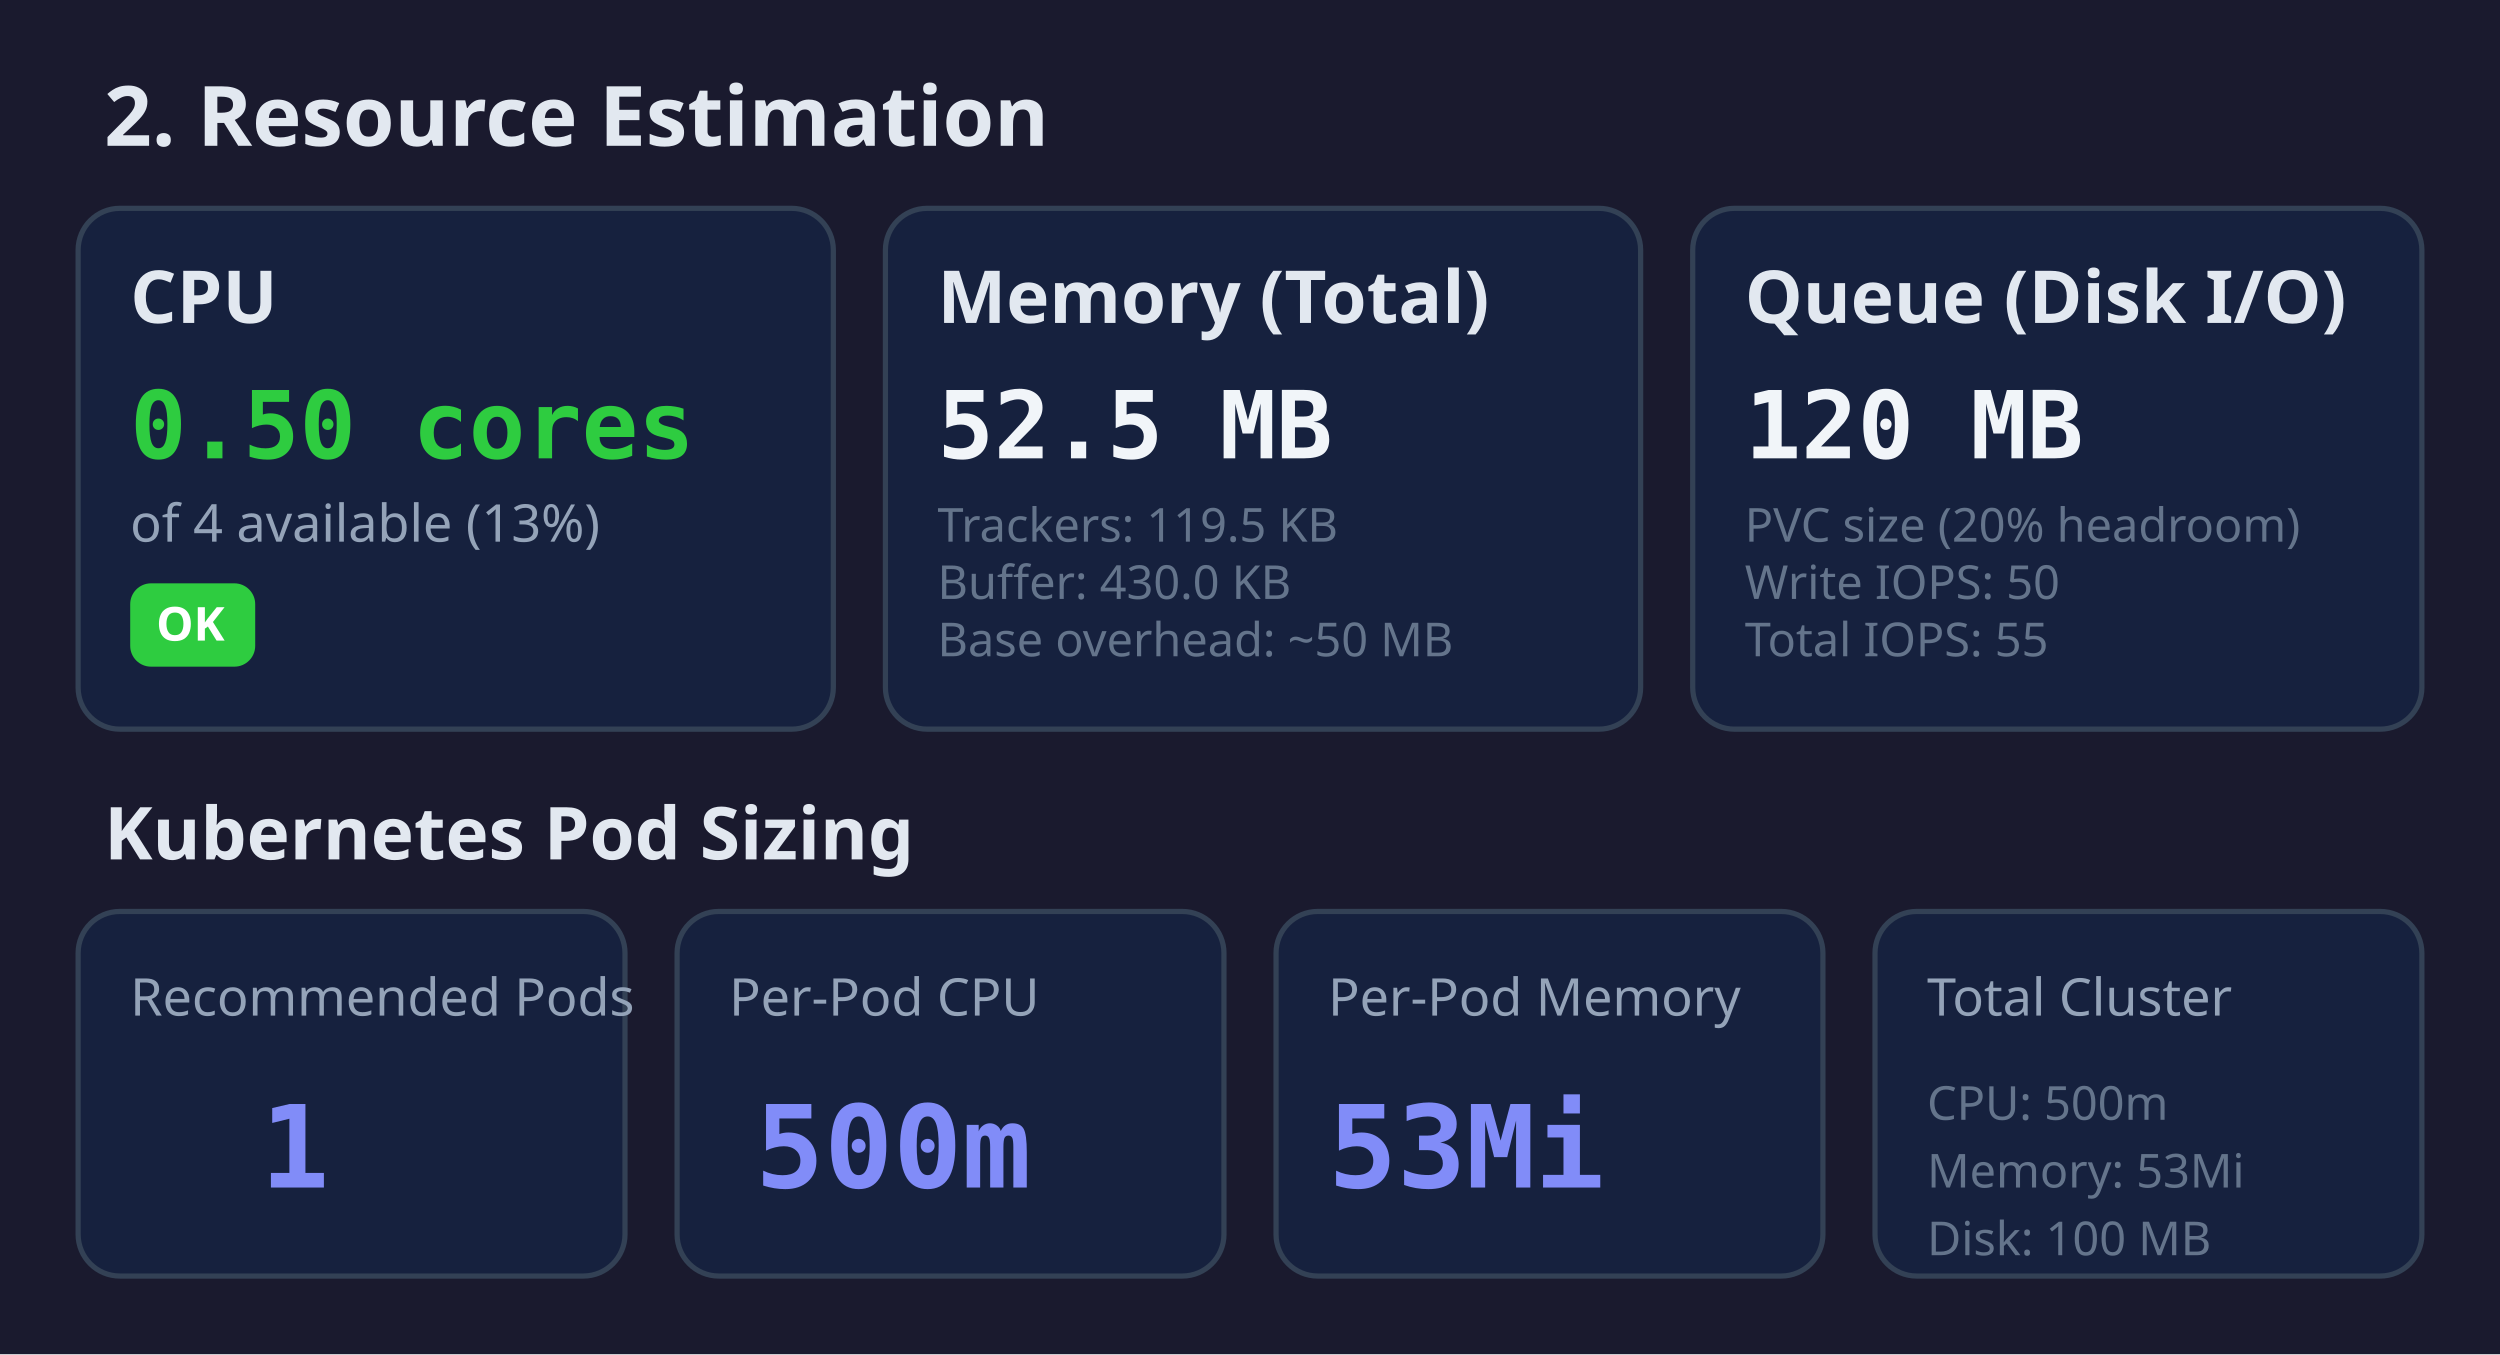
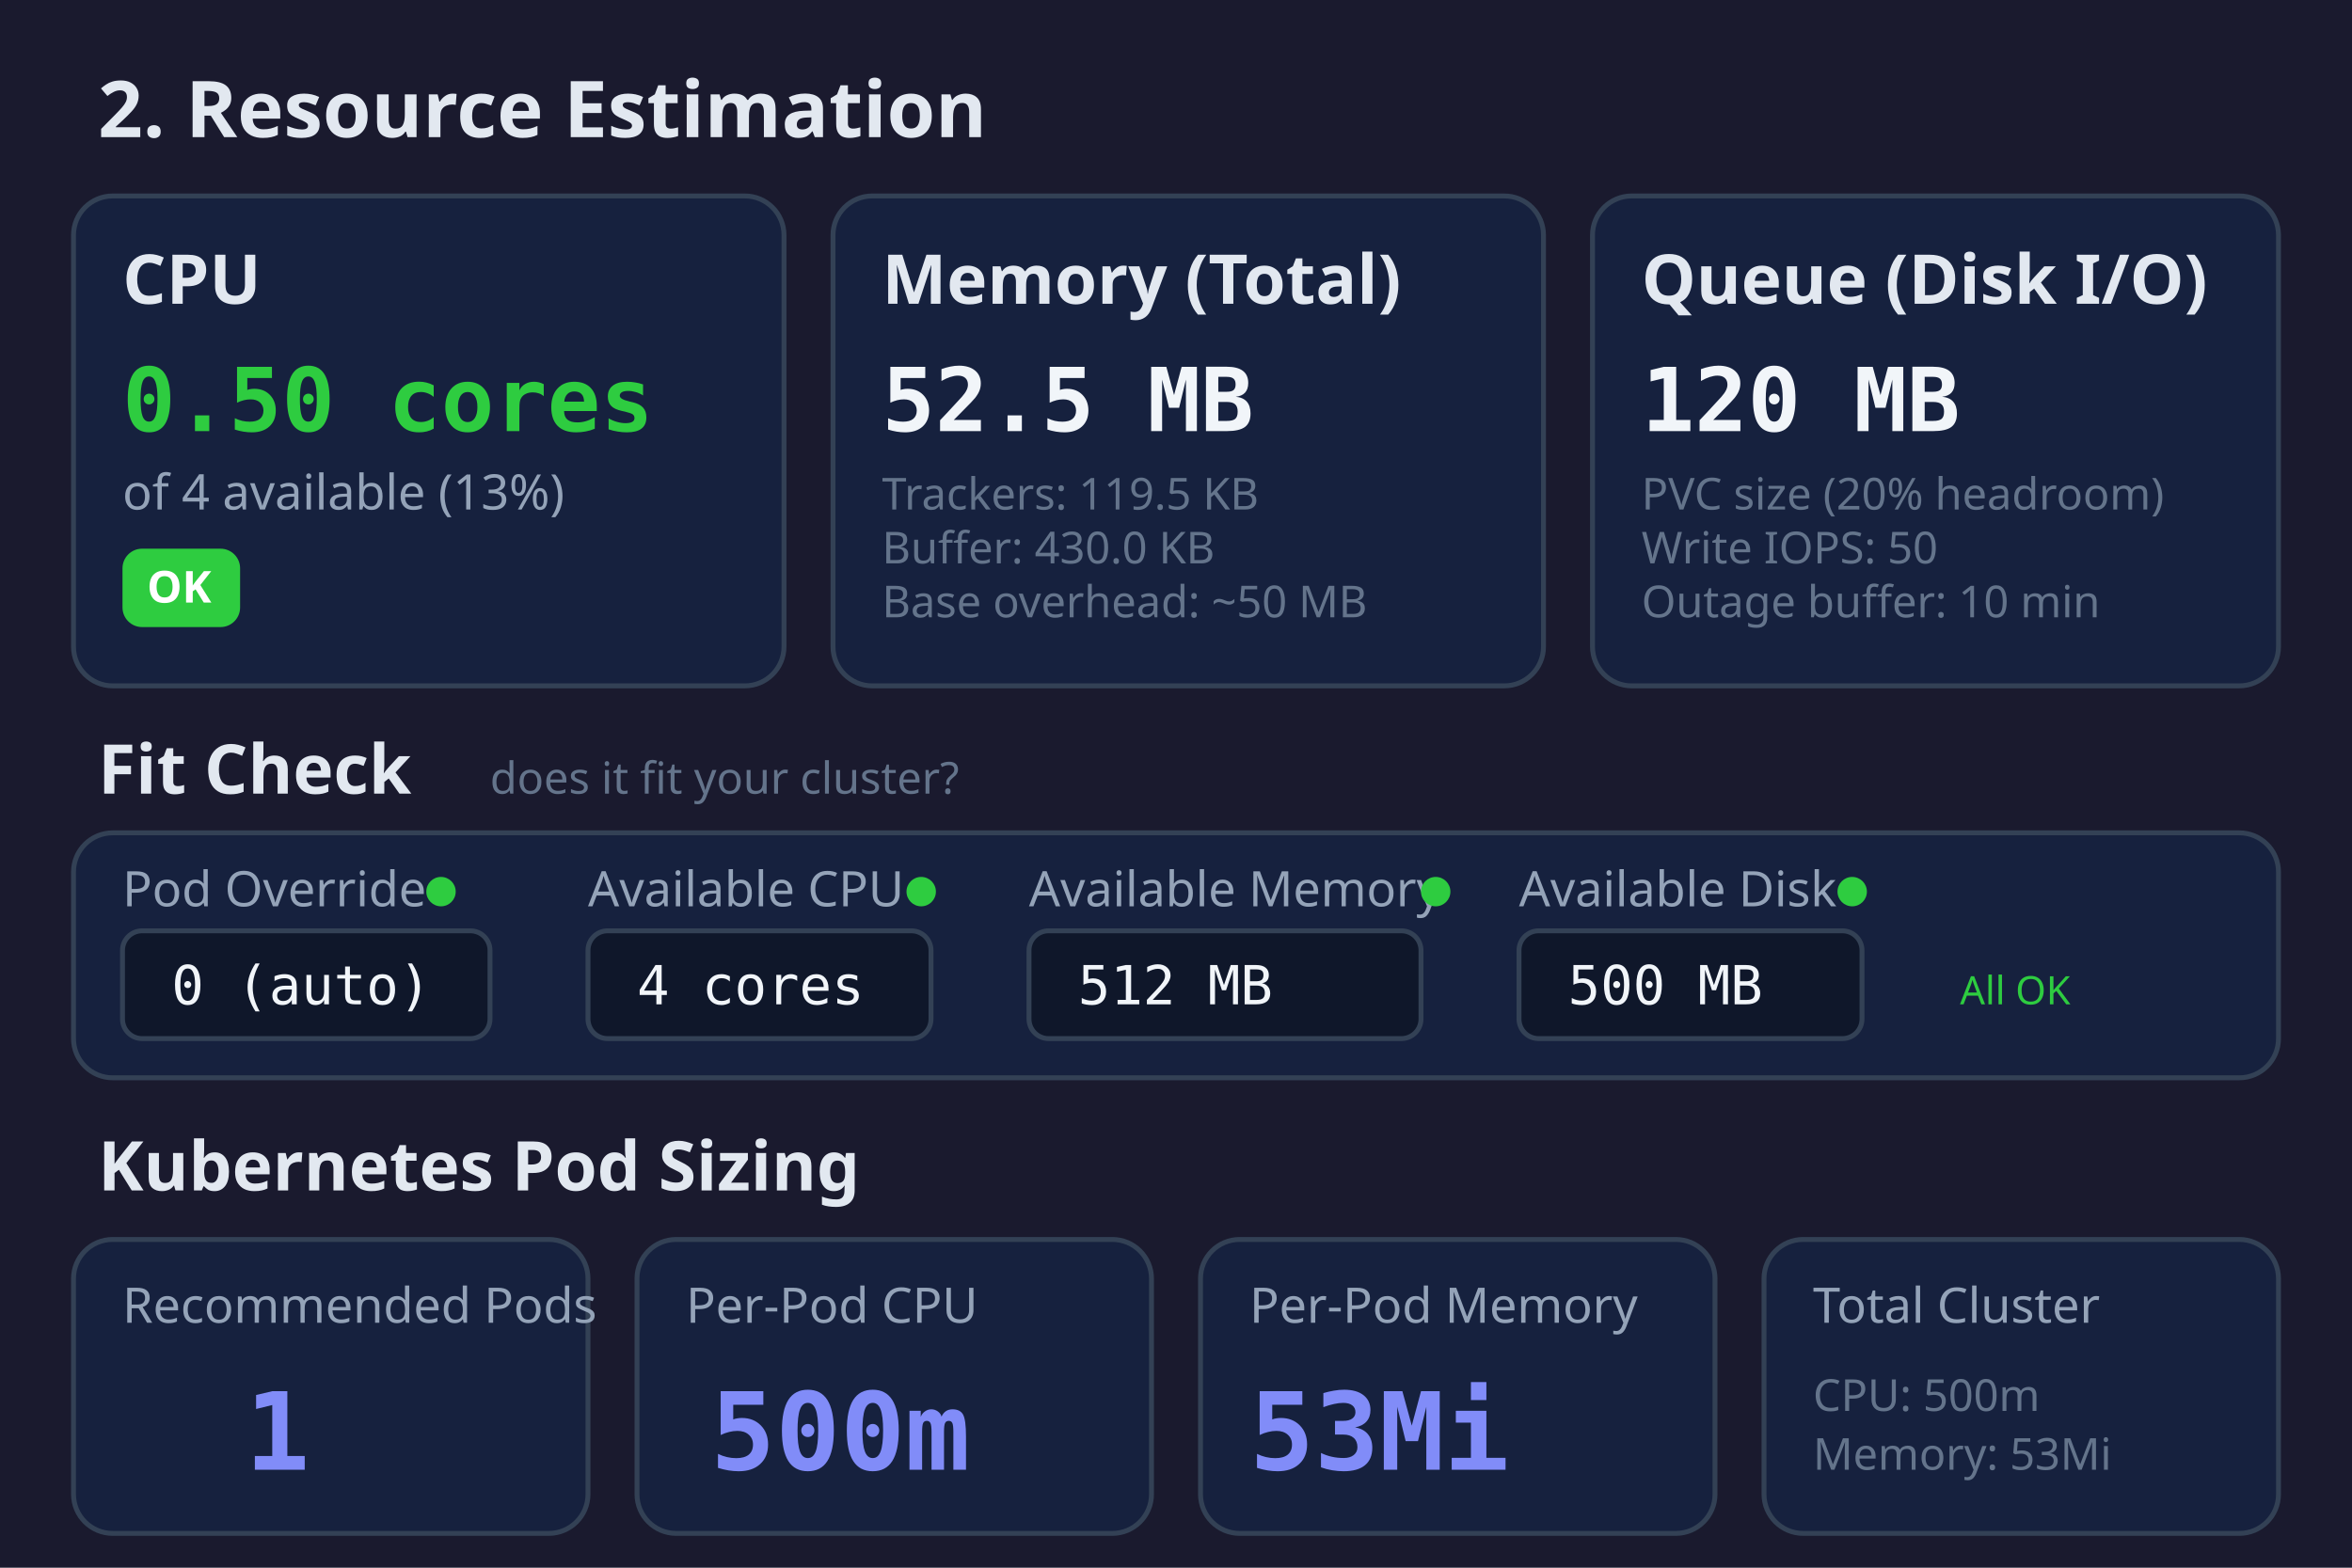
- <svg xmlns="http://www.w3.org/2000/svg" width="480" height="260" viewBox="0 0 480 260">
+ <svg xmlns="http://www.w3.org/2000/svg" width="480" height="320" viewBox="0 0 480 320">
  <defs>
    <style>
      .bg { fill: #1a1a2e; }
      .card { fill: #16213e; stroke: #334155; stroke-width: 1; rx: 8; }
      .title { fill: #e2e8f0; font-family: system-ui, sans-serif; font-size: 14px; font-weight: 700; }
      .label { fill: #94a3b8; font-family: system-ui, sans-serif; font-size: 10px; }
      .value-green { fill: #2ecc40; font-family: 'SF Mono', monospace; font-size: 18px; font-weight: 700; }
-       .value-yellow { fill: #ffdc00; font-family: 'SF Mono', monospace; font-size: 18px; font-weight: 700; }
      .value-white { fill: #f1f5f9; font-family: 'SF Mono', monospace; font-size: 18px; font-weight: 700; }
      .badge-green { fill: #2ecc40; rx: 4; }
      .badge-text { fill: #fff; font-family: system-ui, sans-serif; font-size: 9px; font-weight: 600; }
      .header { fill: #e2e8f0; font-family: system-ui, sans-serif; font-size: 16px; font-weight: 700; }
      .small { fill: #64748b; font-family: system-ui, sans-serif; font-size: 9px; }
      .pod-val { fill: #818cf8; font-family: 'SF Mono', monospace; font-size: 22px; font-weight: 700; }
+       .input-bg { fill: #0f172a; stroke: #334155; stroke-width: 1; rx: 4; }
+       .value-sm { fill: #f1f5f9; font-family: 'SF Mono', monospace; font-size: 11px; }
+       .dot-green { fill: #2ecc40; }
+       .status-green { fill: #2ecc40; font-family: system-ui, sans-serif; font-size: 8px; }
    </style>
  </defs>
-   <rect class="bg" width="480" height="260" />
+   <rect class="bg" width="480" height="320" />
  <text class="header" x="20" y="28">2. Resource Estimation</text>
  <rect class="card" x="15" y="40" width="145" height="100" />
  <text class="title" x="25" y="62">CPU</text>
  <text class="value-green" x="25" y="88">0.50 cores</text>
  <text class="label" x="25" y="104">of 4 available (13%)</text>
  <rect class="badge-green" x="25" y="112" width="24" height="16" />
  <text class="badge-text" x="30" y="123">OK</text>
  <rect class="card" x="170" y="40" width="145" height="100" />
  <text class="title" x="180" y="62">Memory (Total)</text>
  <text class="value-white" x="180" y="88">52.5 MB</text>
  <text class="small" x="180" y="104">Trackers: 119.5 KB</text>
  <text class="small" x="180" y="115">Buffer: 430.0 KB</text>
  <text class="small" x="180" y="126">Base overhead: ~50 MB</text>
  <rect class="card" x="325" y="40" width="140" height="100" />
  <text class="title" x="335" y="62">Queue (Disk I/O)</text>
  <text class="value-white" x="335" y="88">120 MB</text>
  <text class="small" x="335" y="104">PVC size (20% headroom)</text>
  <text class="small" x="335" y="115">Write IOPS: 50</text>
-   <text class="small" x="335" y="126">Total IOPS: 55</text>
-   <text class="title" x="20" y="165">Kubernetes Pod Sizing</text>
-   <rect class="card" x="15" y="175" width="105" height="70" />
-   <text class="label" x="25" y="195">Recommended Pods</text>
-   <text class="pod-val" x="50" y="228">1</text>
-   <rect class="card" x="130" y="175" width="105" height="70" />
-   <text class="label" x="140" y="195">Per-Pod CPU</text>
-   <text class="pod-val" x="145" y="228">500m</text>
-   <rect class="card" x="245" y="175" width="105" height="70" />
-   <text class="label" x="255" y="195">Per-Pod Memory</text>
-   <text class="pod-val" x="255" y="228">53Mi</text>
-   <rect class="card" x="360" y="175" width="105" height="70" />
-   <text class="label" x="370" y="195">Total Cluster</text>
-   <text class="small" x="370" y="215">CPU: 500m</text>
-   <text class="small" x="370" y="228">Memory: 53Mi</text>
-   <text class="small" x="370" y="241">Disk: 100 MB</text>
+   <text class="small" x="335" y="126">Outage buffer: 10 min</text>
+   <text class="title" x="20" y="162">Fit Check</text>
+   <text class="small" x="100" y="162">does it fit your cluster?</text>
+   <rect class="card" x="15" y="170" width="450" height="50" />
+   <text class="label" x="25" y="185">Pod Override</text>
+   <circle class="dot-green" cx="90" cy="182" r="3" />
+   <rect class="input-bg" x="25" y="190" width="75" height="22" />
+   <text class="value-sm" x="35" y="205">0 (auto)</text>
+   <text class="label" x="120" y="185">Available CPU</text>
+   <circle class="dot-green" cx="188" cy="182" r="3" />
+   <rect class="input-bg" x="120" y="190" width="70" height="22" />
+   <text class="value-sm" x="130" y="205">4 cores</text>
+   <text class="label" x="210" y="185">Available Memory</text>
+   <circle class="dot-green" cx="293" cy="182" r="3" />
+   <rect class="input-bg" x="210" y="190" width="80" height="22" />
+   <text class="value-sm" x="220" y="205">512 MB</text>
+   <text class="label" x="310" y="185">Available Disk</text>
+   <circle class="dot-green" cx="378" cy="182" r="3" />
+   <rect class="input-bg" x="310" y="190" width="70" height="22" />
+   <text class="value-sm" x="320" y="205">500 MB</text>
+   <text class="status-green" x="400" y="205">All OK</text>
+   <text class="title" x="20" y="243">Kubernetes Pod Sizing</text>
+   <rect class="card" x="15" y="253" width="105" height="60" />
+   <text class="label" x="25" y="270">Recommended Pods</text>
+   <text class="pod-val" x="50" y="300">1</text>
+   <rect class="card" x="130" y="253" width="105" height="60" />
+   <text class="label" x="140" y="270">Per-Pod CPU</text>
+   <text class="pod-val" x="145" y="300">500m</text>
+   <rect class="card" x="245" y="253" width="105" height="60" />
+   <text class="label" x="255" y="270">Per-Pod Memory</text>
+   <text class="pod-val" x="255" y="300">53Mi</text>
+   <rect class="card" x="360" y="253" width="105" height="60" />
+   <text class="label" x="370" y="270">Total Cluster</text>
+   <text class="small" x="370" y="288">CPU: 500m</text>
+   <text class="small" x="370" y="300">Memory: 53Mi</text>
</svg>
